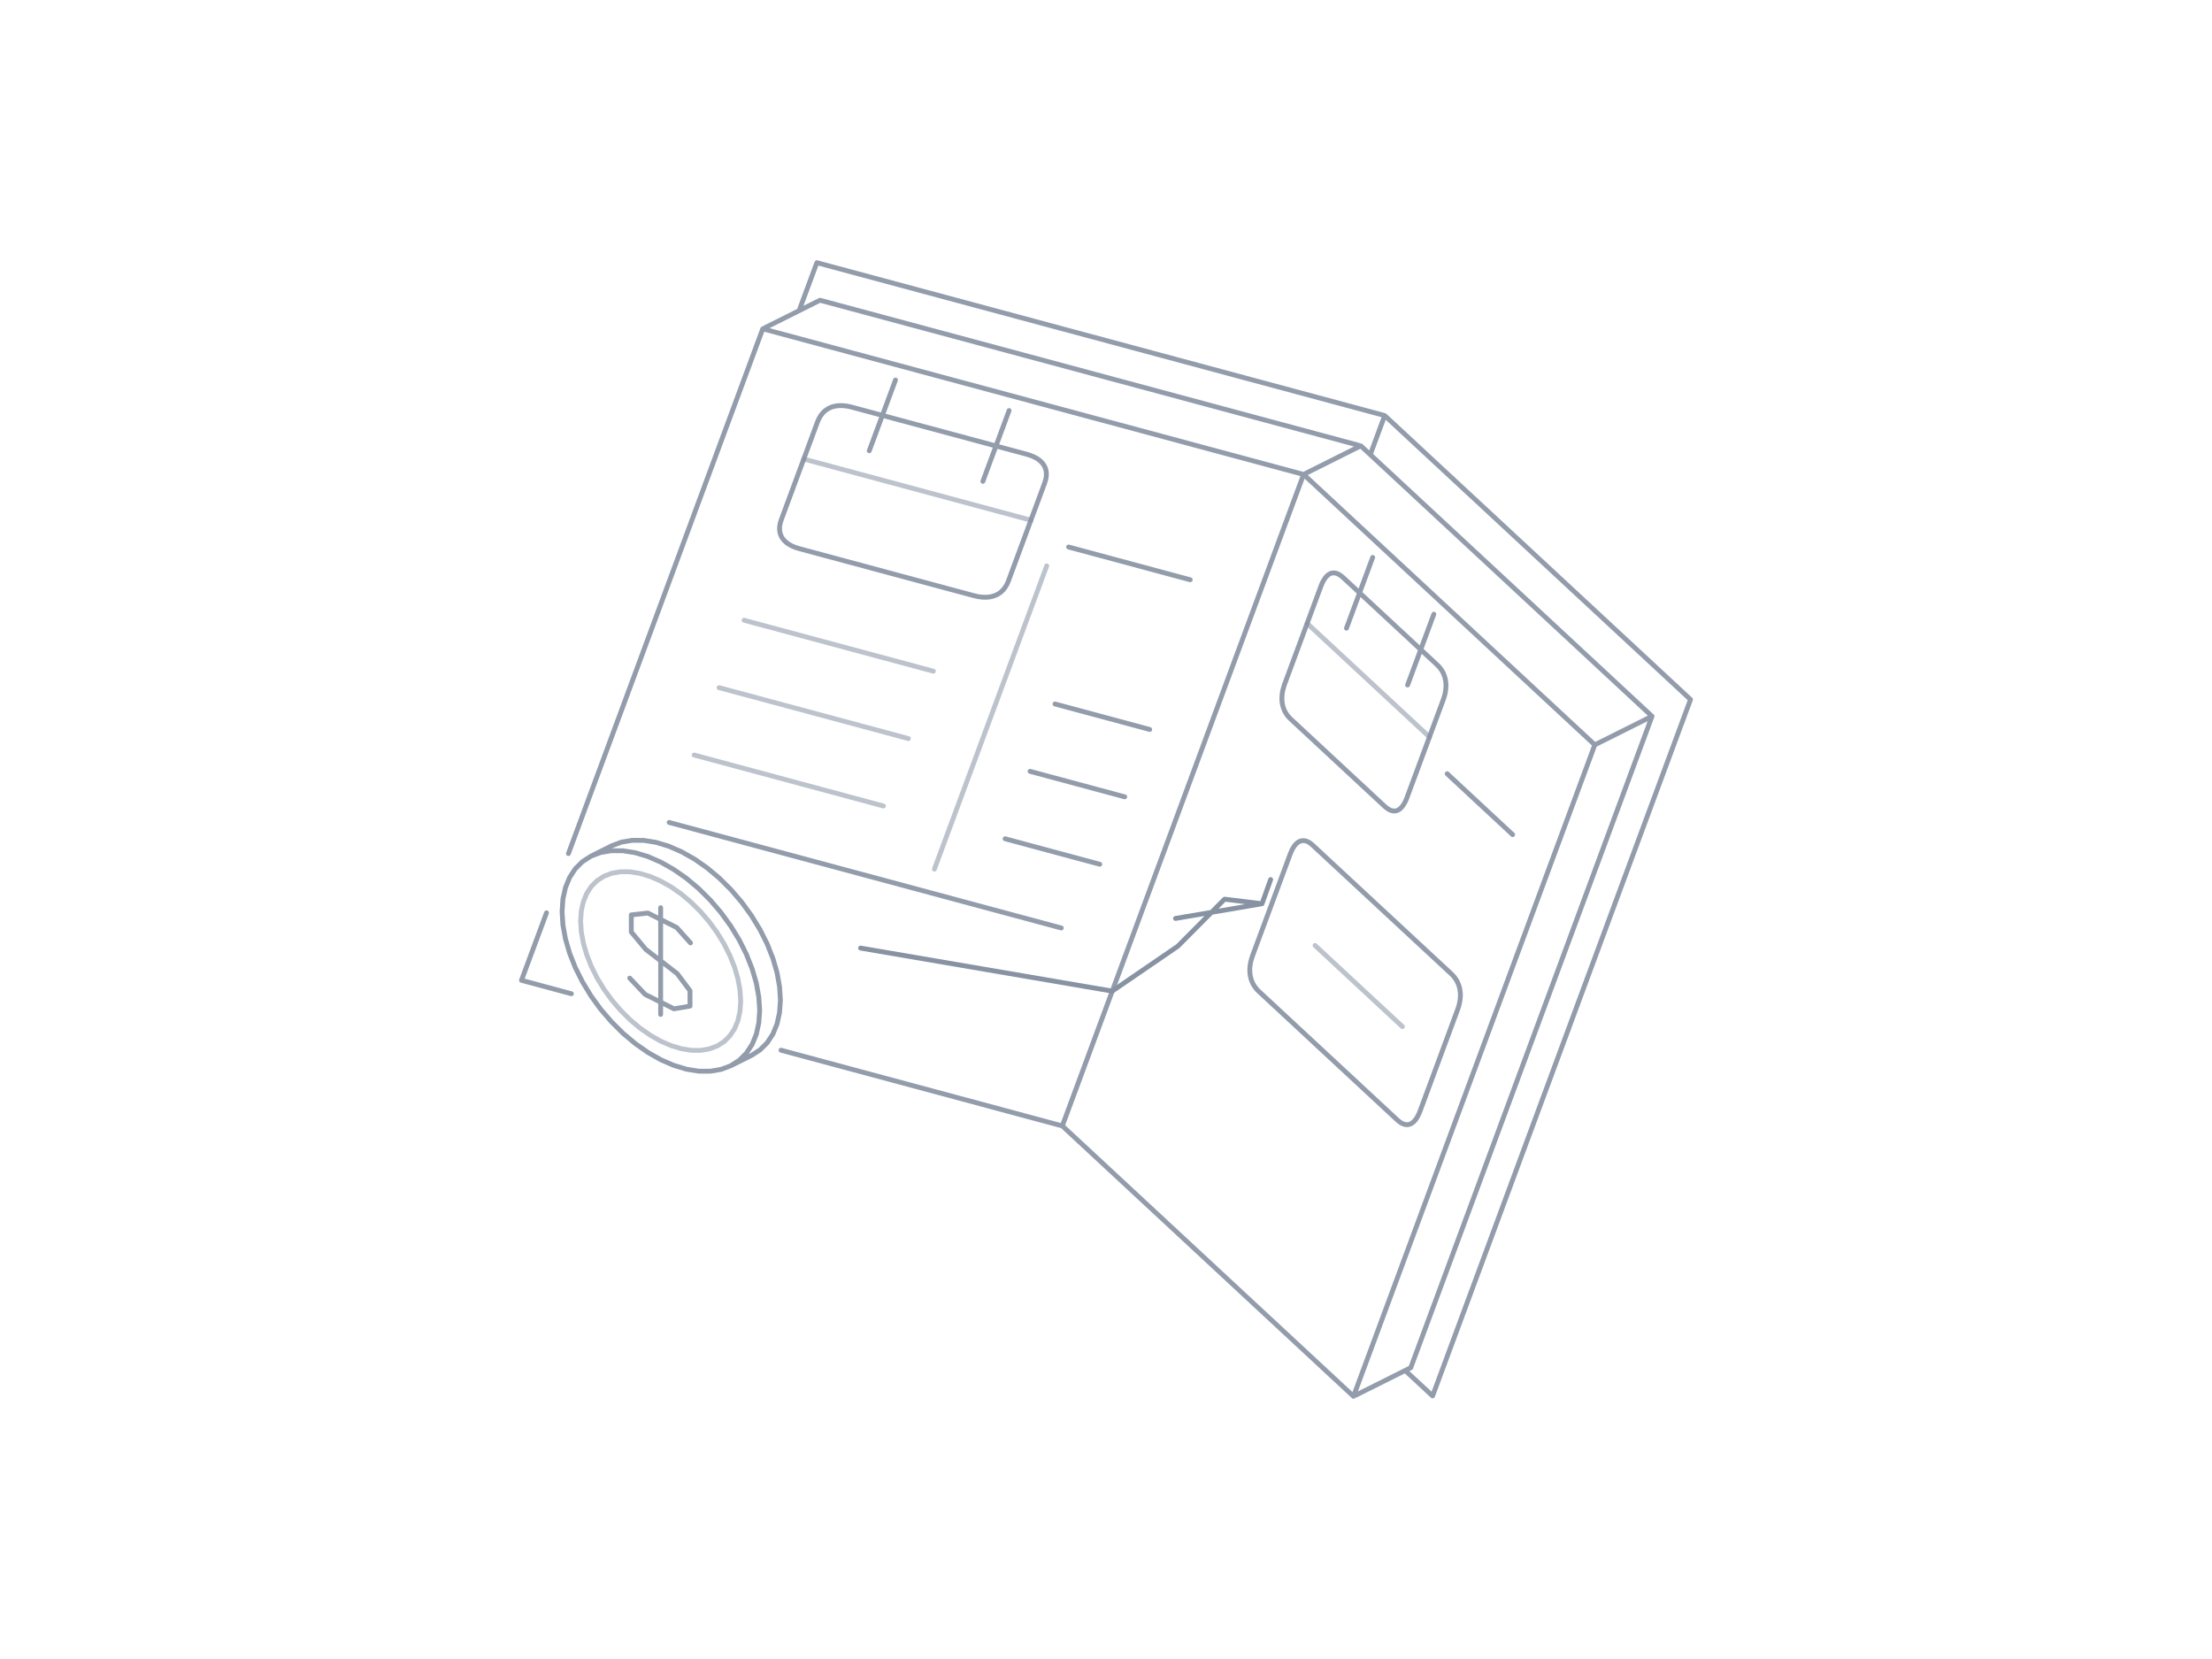
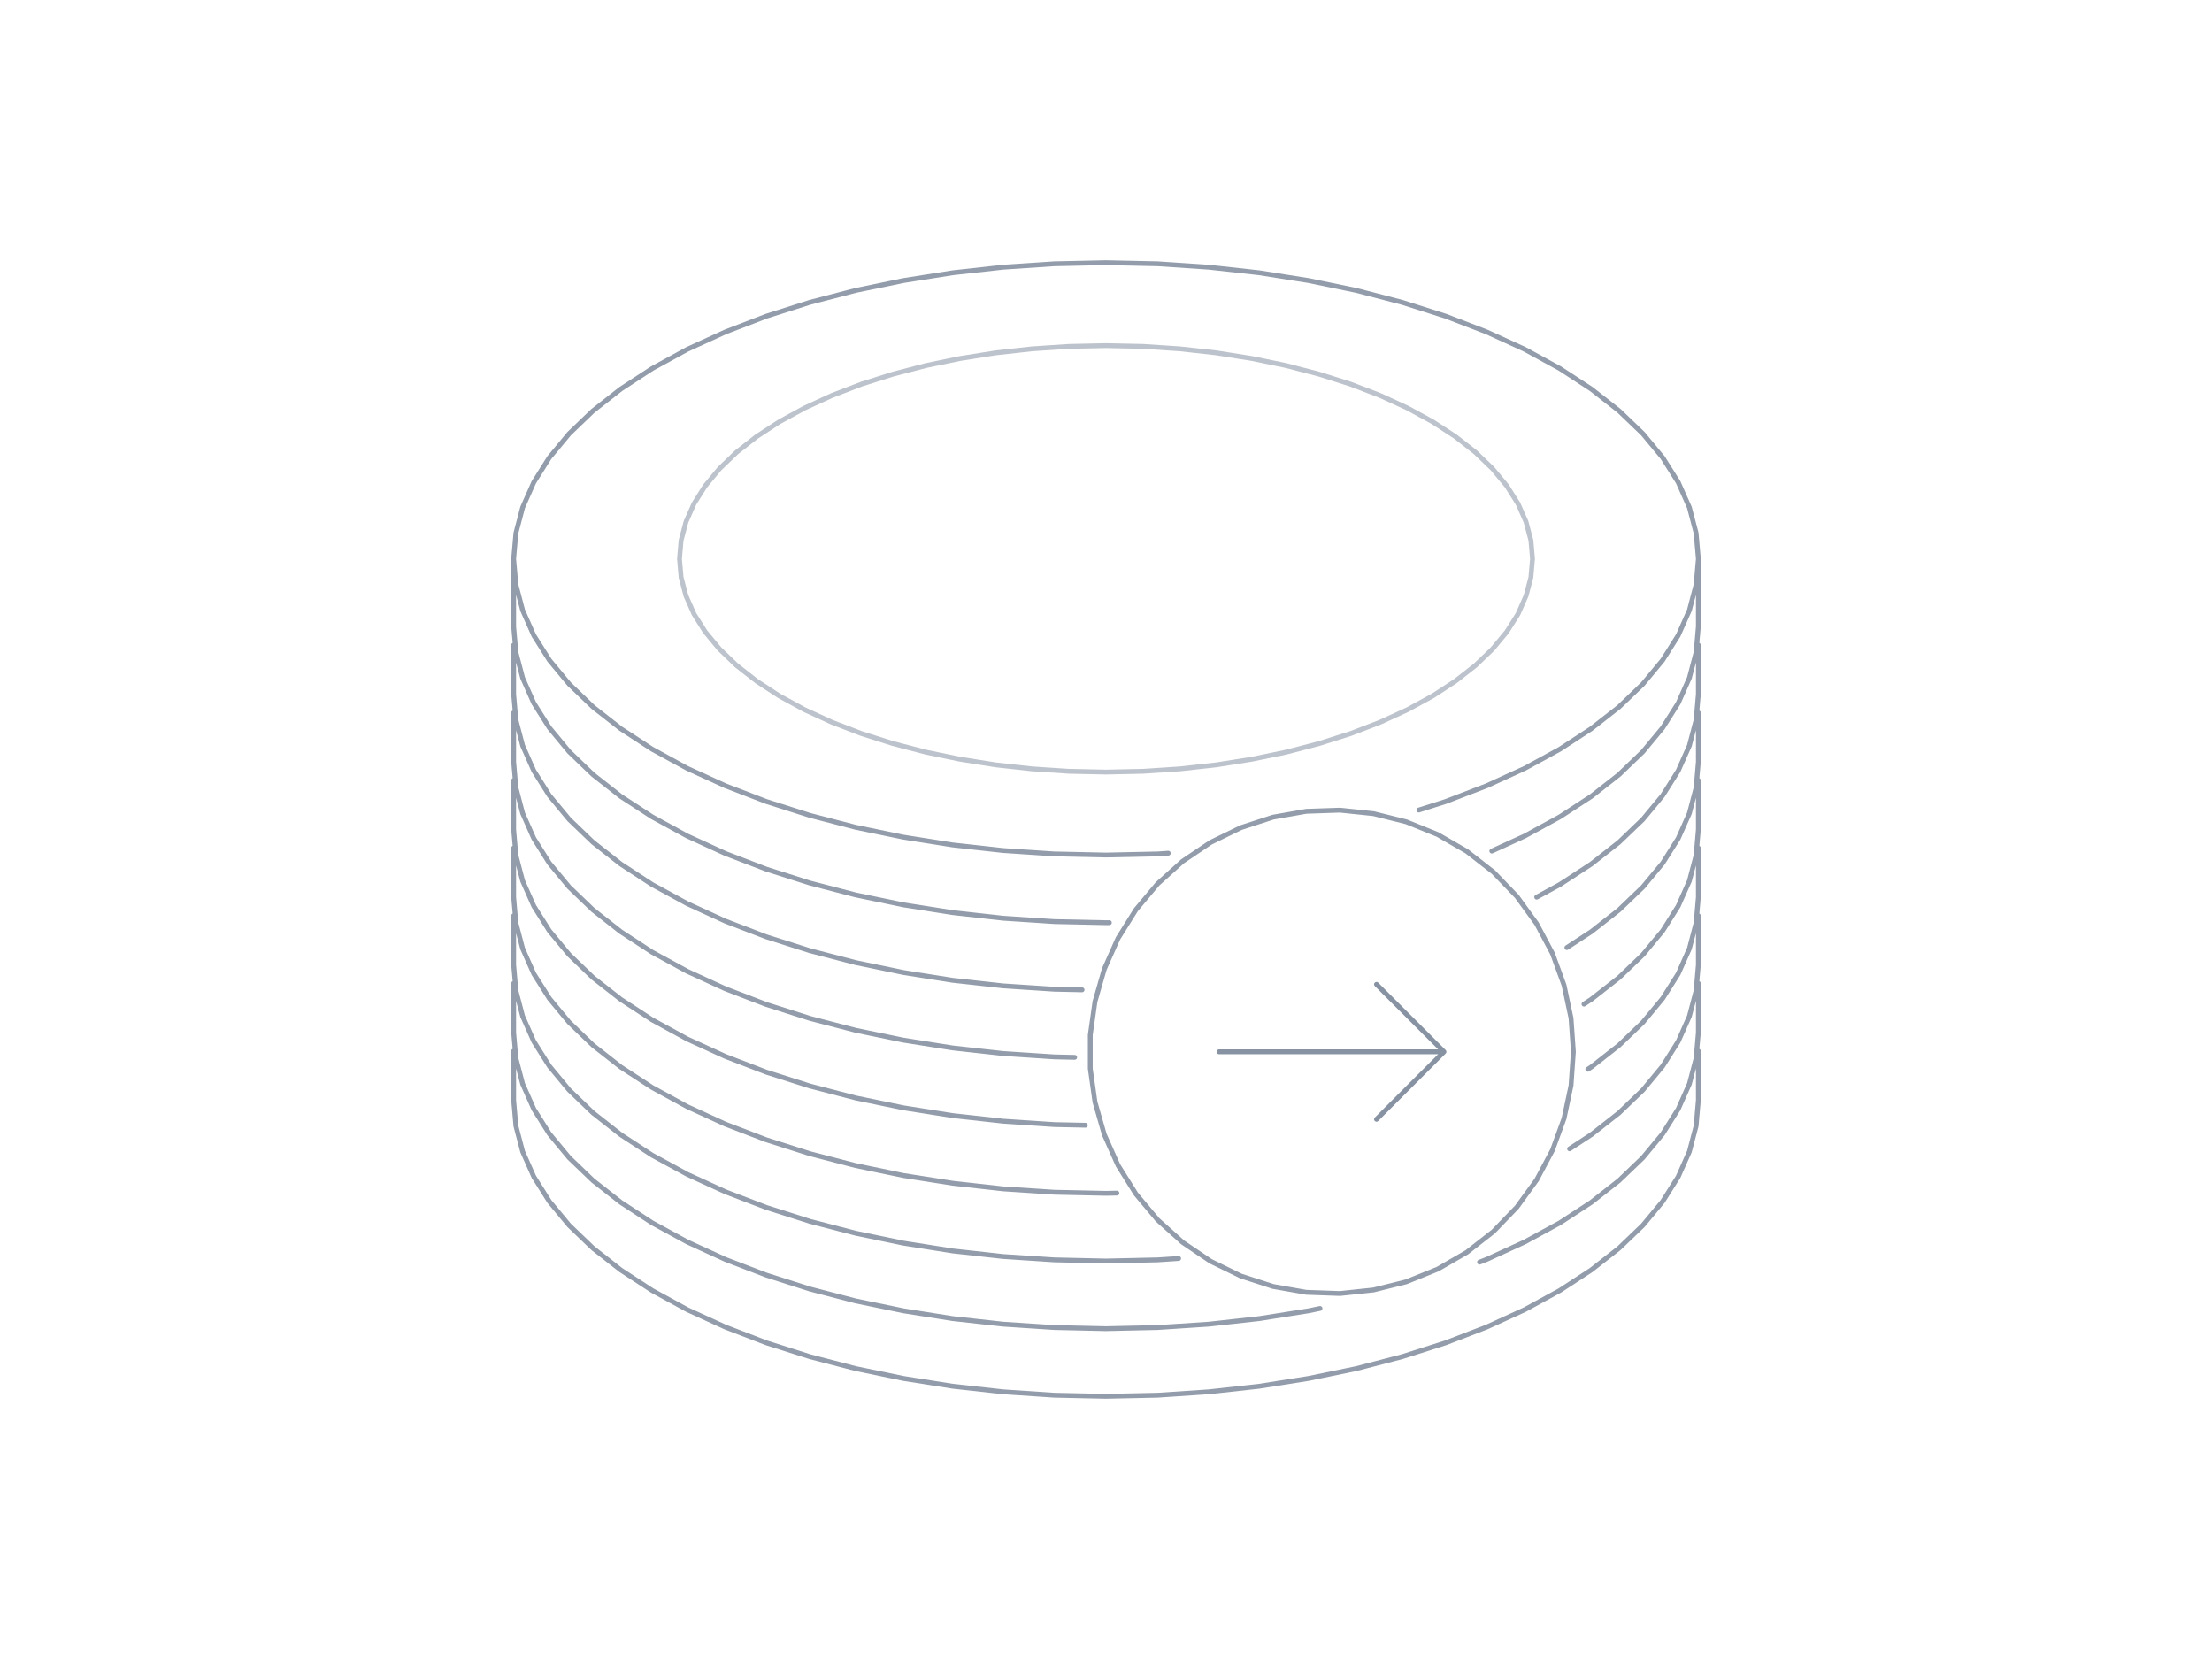
<svg xmlns="http://www.w3.org/2000/svg" viewBox="0 0 480 360" role="img" color="#8792a2" fill="none" stroke="currentColor" stroke-width="1.05" stroke-linecap="round" stroke-linejoin="round">
-   <path vector-effect="non-scaling-stroke" stroke-opacity=".55" d="M174.42,99.61 223.71,112.88 M283.65,135.27 310.19,159.92 M227.14,122.79 202.76,188.60 M161.46,134.59 202.54,145.65 M156.04,149.22 197.12,160.27 M150.63,163.84 191.70,174.90 M285.36,205.16 304.32,222.77 M160.73,217.23 160.58,214.89 160.14,212.44 159.41,209.93 158.40,207.39 157.14,204.87 155.64,202.41 153.93,200.06 152.04,197.85 150.01,195.83 147.86,194.02 145.63,192.46 143.36,191.18 141.09,190.20 138.87,189.53 136.71,189.18 134.68,189.17 132.79,189.49 131.08,190.13 129.58,191.09 128.32,192.35 127.32,193.88 126.59,195.67 126.14,197.67 125.99,199.87 126.14,202.21 126.59,204.66 127.32,207.17 128.32,209.71 129.58,212.23 131.08,214.69 132.79,217.04 134.68,219.25 136.71,221.27 138.87,223.08 141.09,224.63 143.36,225.92 145.63,226.90 147.86,227.57 150.01,227.92 152.04,227.93 153.93,227.61 155.64,226.97 157.14,226.01 158.40,224.75 159.41,223.22 160.14,221.43 160.58,219.43 160.73,217.23" />
-   <path vector-effect="non-scaling-stroke" stroke-opacity=".9" d="M177.26,57.00 300.15,90.08 M173.58,66.93 177.26,57.00 M294.78,96.61 177.94,65.15 165.99,71.12 M165.52,71.35 282.54,102.86 M230.18,244.23 169.48,227.89 M123.99,215.64 113.16,212.72 118.59,198.08 M123.35,185.22 165.52,71.35 M300.48,90.18 366.84,151.79 310.87,302.91 305.20,297.65 M297.48,98.29 300.48,90.18 M358.21,155.17 295.29,96.74 283.22,102.78 M294.17,302.77 306.13,296.79 358.49,155.42 346.39,161.47 M282.88,102.95 346.07,161.63 293.71,303.00 230.52,244.32 282.88,102.95 M211.38,129.27 212.27,129.47 213.12,129.58 213.92,129.61 214.68,129.55 215.39,129.40 216.05,129.17 216.65,128.86 217.20,128.47 217.70,127.99 218.13,127.43 218.51,126.79 218.82,126.08 226.69,104.81 226.92,104.07 227.04,103.37 227.06,102.70 226.98,102.06 226.80,101.47 226.51,100.92 226.13,100.41 225.65,99.94 225.07,99.52 224.39,99.15 223.62,98.83 222.76,98.56 184.84,88.35 183.95,88.15 183.10,88.04 182.30,88.01 181.54,88.07 180.84,88.21 180.18,88.44 179.57,88.76 179.02,89.15 178.53,89.63 178.09,90.19 177.72,90.83 177.40,91.54 169.53,112.81 169.30,113.54 169.18,114.25 169.16,114.92 169.24,115.55 169.43,116.15 169.71,116.70 170.10,117.21 170.58,117.68 171.16,118.10 171.83,118.47 172.60,118.79 173.47,119.06 211.38,129.27 M188.63,97.81 194.32,82.46 M213.28,104.45 218.97,89.09 M231.88,118.70 258.28,125.81 M300.49,174.99 300.98,175.39 301.45,175.69 301.91,175.89 302.36,175.98 302.80,175.98 303.21,175.87 303.61,175.66 303.99,175.34 304.35,174.93 304.69,174.42 305.01,173.82 305.30,173.11 313.18,151.85 313.43,151.10 313.61,150.36 313.72,149.64 313.77,148.94 313.76,148.27 313.68,147.61 313.53,146.98 313.33,146.38 313.06,145.80 312.72,145.26 312.33,144.75 311.87,144.28 291.45,125.32 290.96,124.92 290.49,124.62 290.03,124.42 289.58,124.33 289.15,124.33 288.73,124.44 288.33,124.65 287.95,124.97 287.59,125.38 287.25,125.89 286.93,126.49 286.64,127.20 278.76,148.46 278.52,149.21 278.33,149.95 278.22,150.67 278.17,151.37 278.18,152.04 278.26,152.70 278.41,153.33 278.61,153.93 278.89,154.51 279.22,155.05 279.62,155.56 280.08,156.03 300.49,174.99 M292.18,136.32 297.87,120.96 M305.45,148.64 311.14,133.28 M314.03,167.90 328.24,181.11 M228.94,152.76 249.48,158.29 M223.52,167.38 244.06,172.91 M218.11,182.01 238.65,187.54 M145.21,178.47 230.30,201.37 M314.95,211.34 315.42,211.83 315.82,212.35 316.17,212.91 316.44,213.50 316.66,214.11 316.80,214.76 316.89,215.43 316.90,216.13 316.85,216.85 316.73,217.58 316.55,218.34 316.29,219.11 308.15,241.10 307.85,241.83 307.52,242.45 307.17,242.97 306.80,243.39 306.41,243.71 306.00,243.93 305.57,244.04 305.13,244.05 304.67,243.95 304.20,243.75 303.71,243.44 303.21,243.03 273.16,215.12 272.69,214.64 272.28,214.11 271.94,213.56 271.66,212.97 271.45,212.35 271.30,211.70 271.22,211.03 271.20,210.34 271.25,209.62 271.37,208.88 271.56,208.13 271.81,207.36 279.96,185.36 280.26,184.64 280.58,184.02 280.93,183.49 281.30,183.07 281.69,182.75 282.10,182.54 282.53,182.43 282.98,182.42 283.44,182.51 283.91,182.71 284.40,183.02 284.89,183.44 314.95,211.34 M137.19,182.35 134.86,182.74 132.75,183.53 128.24,185.79 126.40,186.97 124.84,188.52 123.60,190.42 122.70,192.62 122.15,195.10 121.97,197.81 122.15,200.70 122.70,203.72 123.60,206.83 124.84,209.96 126.40,213.07 128.24,216.11 130.35,219.01 132.69,221.73 135.20,224.23 137.86,226.46 140.61,228.38 143.41,229.97 146.20,231.18 148.95,232.01 151.61,232.44 154.13,232.45 156.46,232.06 158.57,231.27 163.07,229.02 164.92,227.83 166.48,226.28 167.72,224.38 168.62,222.18 169.16,219.70 169.35,217.00 169.16,214.11 168.62,211.08 167.72,207.98 166.48,204.84 164.92,201.73 163.07,198.70 160.96,195.79 158.63,193.07 156.11,190.57 153.46,188.34 150.71,186.42 147.91,184.84 145.11,183.62 142.36,182.79 139.70,182.36 137.19,182.35 M164.85,219.25 164.66,216.36 164.12,213.33 163.21,210.23 161.97,207.09 160.42,203.98 158.57,200.95 156.46,198.04 154.13,195.32 151.61,192.82 148.95,190.59 146.20,188.67 143.41,187.09 140.61,185.87 137.86,185.04 135.20,184.62 132.69,184.60 130.35,184.99 128.24,185.79 126.40,186.97 124.84,188.52 123.60,190.42 122.70,192.62 122.15,195.10 121.97,197.81 122.15,200.70 122.70,203.72 123.60,206.83 124.84,209.96 126.40,213.07 128.24,216.11 130.35,219.01 132.69,221.73 135.20,224.23 137.86,226.46 140.61,228.38 143.41,229.97 146.20,231.18 148.95,232.01 151.61,232.44 154.13,232.45 156.46,232.06 158.57,231.27 160.42,230.08 161.97,228.53 163.21,226.64 164.12,224.43 164.66,221.95 164.85,219.25 M149.84,204.61 146.83,201.26 140.58,198.13 136.99,198.53 136.99,202.24 140.12,206.00 146.95,211.27 149.73,214.98 149.73,218.33 146.25,218.91 140.00,215.79 136.65,212.25 M143.36,196.97 143.36,220.13" />
-   <path vector-effect="non-scaling-stroke" stroke-opacity="1" d="M186.74,205.73 241.35,215.07 255.57,205.34 265.73,195.12 273.85,196.11 M255.09,199.30 273.85,196.11 275.73,190.86" />
+   <path vector-effect="non-scaling-stroke" stroke-opacity=".55" d="M305.44,153.99 299.49,156.72 293.08,159.18 286.27,161.34 279.11,163.21 271.65,164.75 263.95,165.97 256.07,166.84 248.07,167.37 240.00,167.54 231.93,167.37 223.93,166.84 216.05,165.97 208.35,164.75 200.89,163.21 193.73,161.34 186.92,159.18 180.51,156.72 174.56,153.99 169.10,151.01 164.19,147.81 159.85,144.41 156.12,140.83 153.03,137.10 150.60,133.25 148.86,129.31 147.80,125.30 147.45,121.27 147.80,117.24 148.86,113.23 150.60,109.29 153.03,105.44 156.12,101.71 159.85,98.13 164.19,94.73 169.10,91.53 174.56,88.55 180.51,85.82 186.92,83.36 193.73,81.20 200.89,79.33 208.35,77.79 216.05,76.57 223.93,75.70 231.93,75.17 240.00,75.00 248.07,75.17 256.07,75.70 263.95,76.57 271.65,77.79 279.11,79.33 286.27,81.20 293.08,83.36 299.49,85.82 305.44,88.55 310.90,91.53 315.81,94.73 320.15,98.13 323.88,101.71 326.97,105.44 329.40,109.29 331.14,113.23 332.20,117.24 332.55,121.27 332.20,125.30 331.14,129.31 329.40,133.25 326.97,137.10 323.88,140.83 320.15,144.41 315.81,147.81 310.90,151.01 305.44,153.99" />
+   <path vector-effect="non-scaling-stroke" stroke-opacity=".9" d="M111.46,228.07 111.46,238.73 111.95,244.33 113.41,249.89 115.84,255.36 119.21,260.71 123.50,265.89 128.68,270.86 134.71,275.59 141.53,280.04 149.11,284.18 157.38,287.96 166.27,291.38 175.73,294.39 185.68,296.98 196.04,299.12 206.73,300.81 217.68,302.02 228.80,302.76 240.00,303.00 251.20,302.76 262.32,302.02 273.27,300.81 283.96,299.12 294.32,296.98 304.27,294.39 313.73,291.38 322.62,287.96 330.89,284.18 338.47,280.04 345.29,275.59 351.32,270.86 356.50,265.89 360.79,260.71 364.16,255.36 366.59,249.89 368.05,244.33 368.54,238.73 368.54,228.07 M111.46,213.39 111.46,224.05 111.95,229.65 113.41,235.21 115.84,240.68 119.21,246.03 123.50,251.21 128.68,256.18 134.71,260.91 141.53,265.36 149.11,269.49 157.38,273.28 166.27,276.69 175.73,279.71 185.68,282.30 196.04,284.44 206.73,286.13 217.68,287.34 228.80,288.07 240.00,288.32 251.20,288.07 262.32,287.34 273.27,286.13 283.96,284.44 286.44,283.93 M321.06,273.88 322.62,273.28 330.89,269.49 338.47,265.36 345.29,260.91 351.32,256.18 356.50,251.21 360.79,246.03 364.16,240.68 366.59,235.21 368.05,229.65 368.54,224.05 368.54,213.39 M111.46,198.71 111.46,209.36 111.95,214.97 113.41,220.53 115.84,226.00 119.21,231.35 123.50,236.53 128.68,241.50 134.71,246.23 141.53,250.68 149.11,254.81 157.38,258.60 166.27,262.01 175.73,265.02 185.68,267.61 196.04,269.76 206.73,271.45 217.68,272.66 228.80,273.39 240.00,273.64 251.20,273.39 255.76,273.09 M340.60,249.29 345.29,246.23 351.32,241.50 356.50,236.53 360.79,231.35 364.16,226.00 366.59,220.53 368.05,214.97 368.54,209.36 368.54,198.71 M111.46,184.02 111.46,194.68 111.95,200.28 113.41,205.84 115.84,211.32 119.21,216.66 123.50,221.84 128.68,226.82 134.71,231.55 141.53,235.99 149.11,240.13 157.38,243.92 166.27,247.33 175.73,250.34 185.68,252.93 196.04,255.08 206.73,256.76 217.68,257.98 228.80,258.71 240.00,258.95 242.37,258.90 M344.55,232.03 345.29,231.55 351.32,226.82 356.50,221.84 360.79,216.66 364.16,211.32 366.59,205.84 368.05,200.28 368.54,194.68 368.54,184.02 M111.46,169.34 111.46,180.00 111.95,185.60 113.41,191.16 115.84,196.63 119.21,201.98 123.50,207.16 128.68,212.14 134.71,216.86 141.53,221.31 149.11,225.45 157.38,229.23 166.27,232.65 175.73,235.66 185.68,238.25 196.04,240.39 206.73,242.08 217.68,243.29 228.80,244.03 235.52,244.17 M343.72,217.89 345.29,216.86 351.32,212.14 356.50,207.16 360.79,201.98 364.16,196.63 366.59,191.16 368.05,185.60 368.54,180.00 368.54,169.34 M111.46,154.66 111.46,165.32 111.95,170.92 113.41,176.48 115.84,181.95 119.21,187.30 123.50,192.48 128.68,197.45 134.71,202.18 141.53,206.63 149.11,210.76 157.38,214.55 166.27,217.96 175.73,220.98 185.68,223.57 196.04,225.71 206.73,227.40 217.68,228.61 228.80,229.34 233.20,229.44 M340.01,205.62 345.29,202.18 351.32,197.45 356.50,192.48 360.79,187.30 364.16,181.95 366.59,176.48 368.05,170.92 368.54,165.32 368.54,154.66 M111.46,139.98 111.46,150.64 111.95,156.24 113.41,161.80 115.84,167.27 119.21,172.62 123.50,177.80 128.68,182.77 134.71,187.50 141.53,191.95 149.11,196.08 157.38,199.87 166.27,203.28 175.73,206.29 185.68,208.88 196.04,211.03 206.73,212.72 217.68,213.93 228.80,214.66 234.81,214.79 M333.46,194.68 338.47,191.95 345.29,187.50 351.32,182.77 356.50,177.80 360.79,172.62 364.16,167.27 366.59,161.80 368.05,156.24 368.54,150.64 368.54,139.98 M240.00,57.00 228.80,57.24 217.68,57.98 206.73,59.19 196.04,60.88 185.68,63.02 175.73,65.61 166.27,68.62 157.38,72.04 149.11,75.82 141.53,79.96 134.71,84.41 128.68,89.14 123.50,94.11 119.21,99.29 115.84,104.64 113.41,110.11 111.95,115.67 111.46,121.27 111.46,135.95 111.95,141.55 113.41,147.11 115.84,152.59 119.21,157.93 123.50,163.11 128.68,168.09 134.71,172.82 141.53,177.26 149.11,181.40 157.38,185.19 166.27,188.60 175.73,191.61 185.68,194.20 196.04,196.35 206.73,198.03 217.68,199.25 228.80,199.98 240.00,200.22 240.73,200.21 M323.72,184.68 330.89,181.40 338.47,177.26 345.29,172.82 351.32,168.09 356.50,163.11 360.79,157.93 364.16,152.59 366.59,147.11 368.05,141.55 368.54,135.95 368.54,121.27 368.05,115.67 366.59,110.11 364.16,104.64 360.79,99.29 356.50,94.11 351.32,89.14 345.29,84.41 338.47,79.96 330.89,75.82 322.62,72.04 313.73,68.62 304.27,65.61 294.32,63.02 283.96,60.88 273.27,59.19 262.32,57.98 251.20,57.24 240.00,57.00 M368.54,121.27 368.05,126.87 366.59,132.43 364.16,137.90 360.79,143.25 356.50,148.43 351.32,153.41 345.29,158.13 338.47,162.58 330.89,166.72 322.62,170.50 313.73,173.92 307.88,175.78 M253.51,185.14 251.20,185.30 240.00,185.54 228.80,185.30 217.68,184.56 206.73,183.35 196.04,181.66 185.68,179.52 175.73,176.93 166.27,173.92 157.38,170.50 149.11,166.72 141.53,162.58 134.71,158.13 128.68,153.41 123.50,148.43 119.21,143.25 115.84,137.90 113.41,132.43 111.95,126.87 111.46,121.27 M290.77,175.80 283.46,176.05 276.25,177.32 269.28,179.59 262.70,182.80 256.63,186.89 251.19,191.79 246.49,197.40 242.61,203.61 239.63,210.29 237.61,217.33 236.59,224.58 236.59,231.90 237.61,239.15 239.63,246.19 242.61,252.88 246.49,259.09 251.19,264.70 256.63,269.59 262.70,273.69 269.28,276.90 276.25,279.16 283.46,280.43 290.77,280.69 298.05,279.92 305.16,278.15 311.95,275.41 318.29,271.75 324.06,267.24 329.14,261.97 333.44,256.05 336.88,249.59 339.39,242.71 340.91,235.55 341.42,228.24 341.42,228.24 340.91,220.94 339.39,213.78 336.88,206.90 333.44,200.43 329.14,194.51 324.06,189.24 318.29,184.74 311.95,181.08 305.16,178.33 298.05,176.56 290.77,175.80 M341.42,228.24 340.91,220.94 339.39,213.78 336.88,206.90 333.44,200.43 329.14,194.51 324.06,189.24 318.29,184.74 311.95,181.08 305.16,178.33 298.05,176.56 290.77,175.80 283.46,176.05 276.25,177.32 269.28,179.59 262.70,182.80 256.63,186.89 251.19,191.79 246.49,197.40 242.61,203.61 239.63,210.29 237.61,217.33 236.59,224.58 236.59,231.90 237.61,239.15 239.63,246.19 242.61,252.88 246.49,259.09 251.19,264.70 256.63,269.59 262.70,273.69 269.28,276.90 276.25,279.16 283.46,280.43 290.77,280.69 298.05,279.92 305.16,278.15 311.95,275.41 318.29,271.75 324.06,267.24 329.14,261.97 333.44,256.05 336.88,249.59 339.39,242.71 340.91,235.55 341.42,228.24" />
+   <path vector-effect="non-scaling-stroke" stroke-opacity="1" d="M264.54,228.24 313.34,228.24 M298.70,213.60 313.34,228.24 298.70,242.88" />
</svg>
